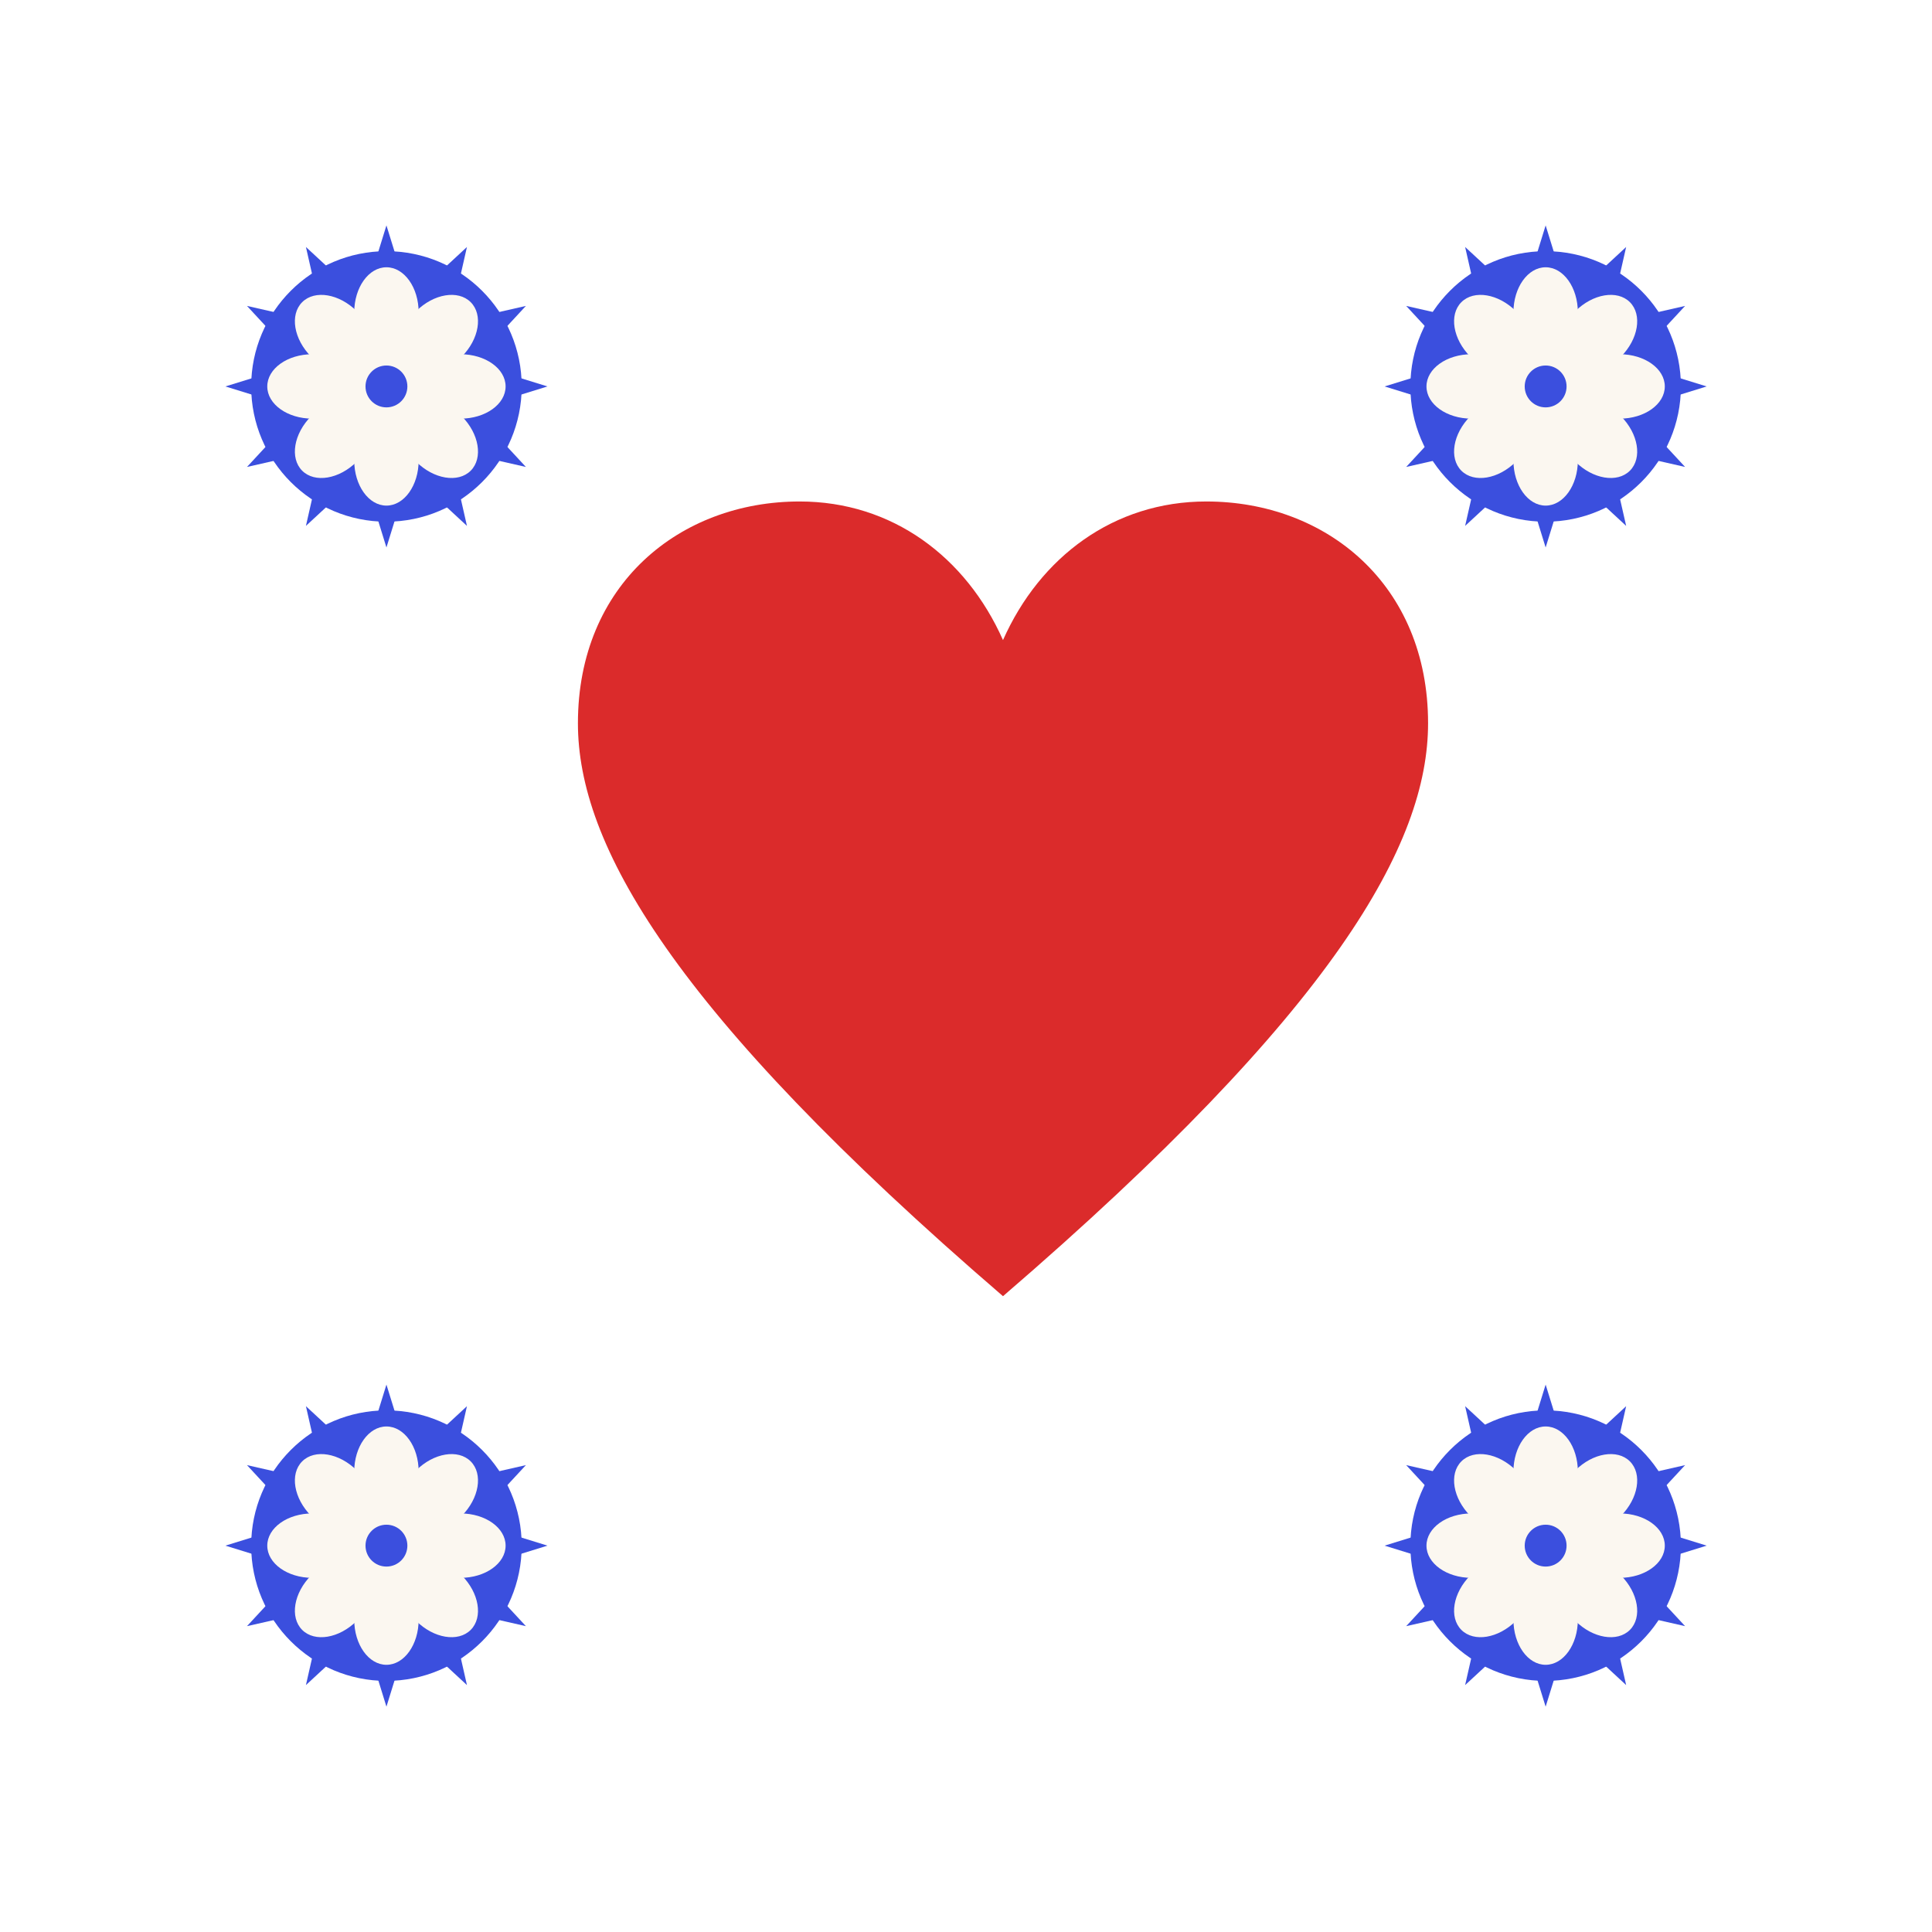
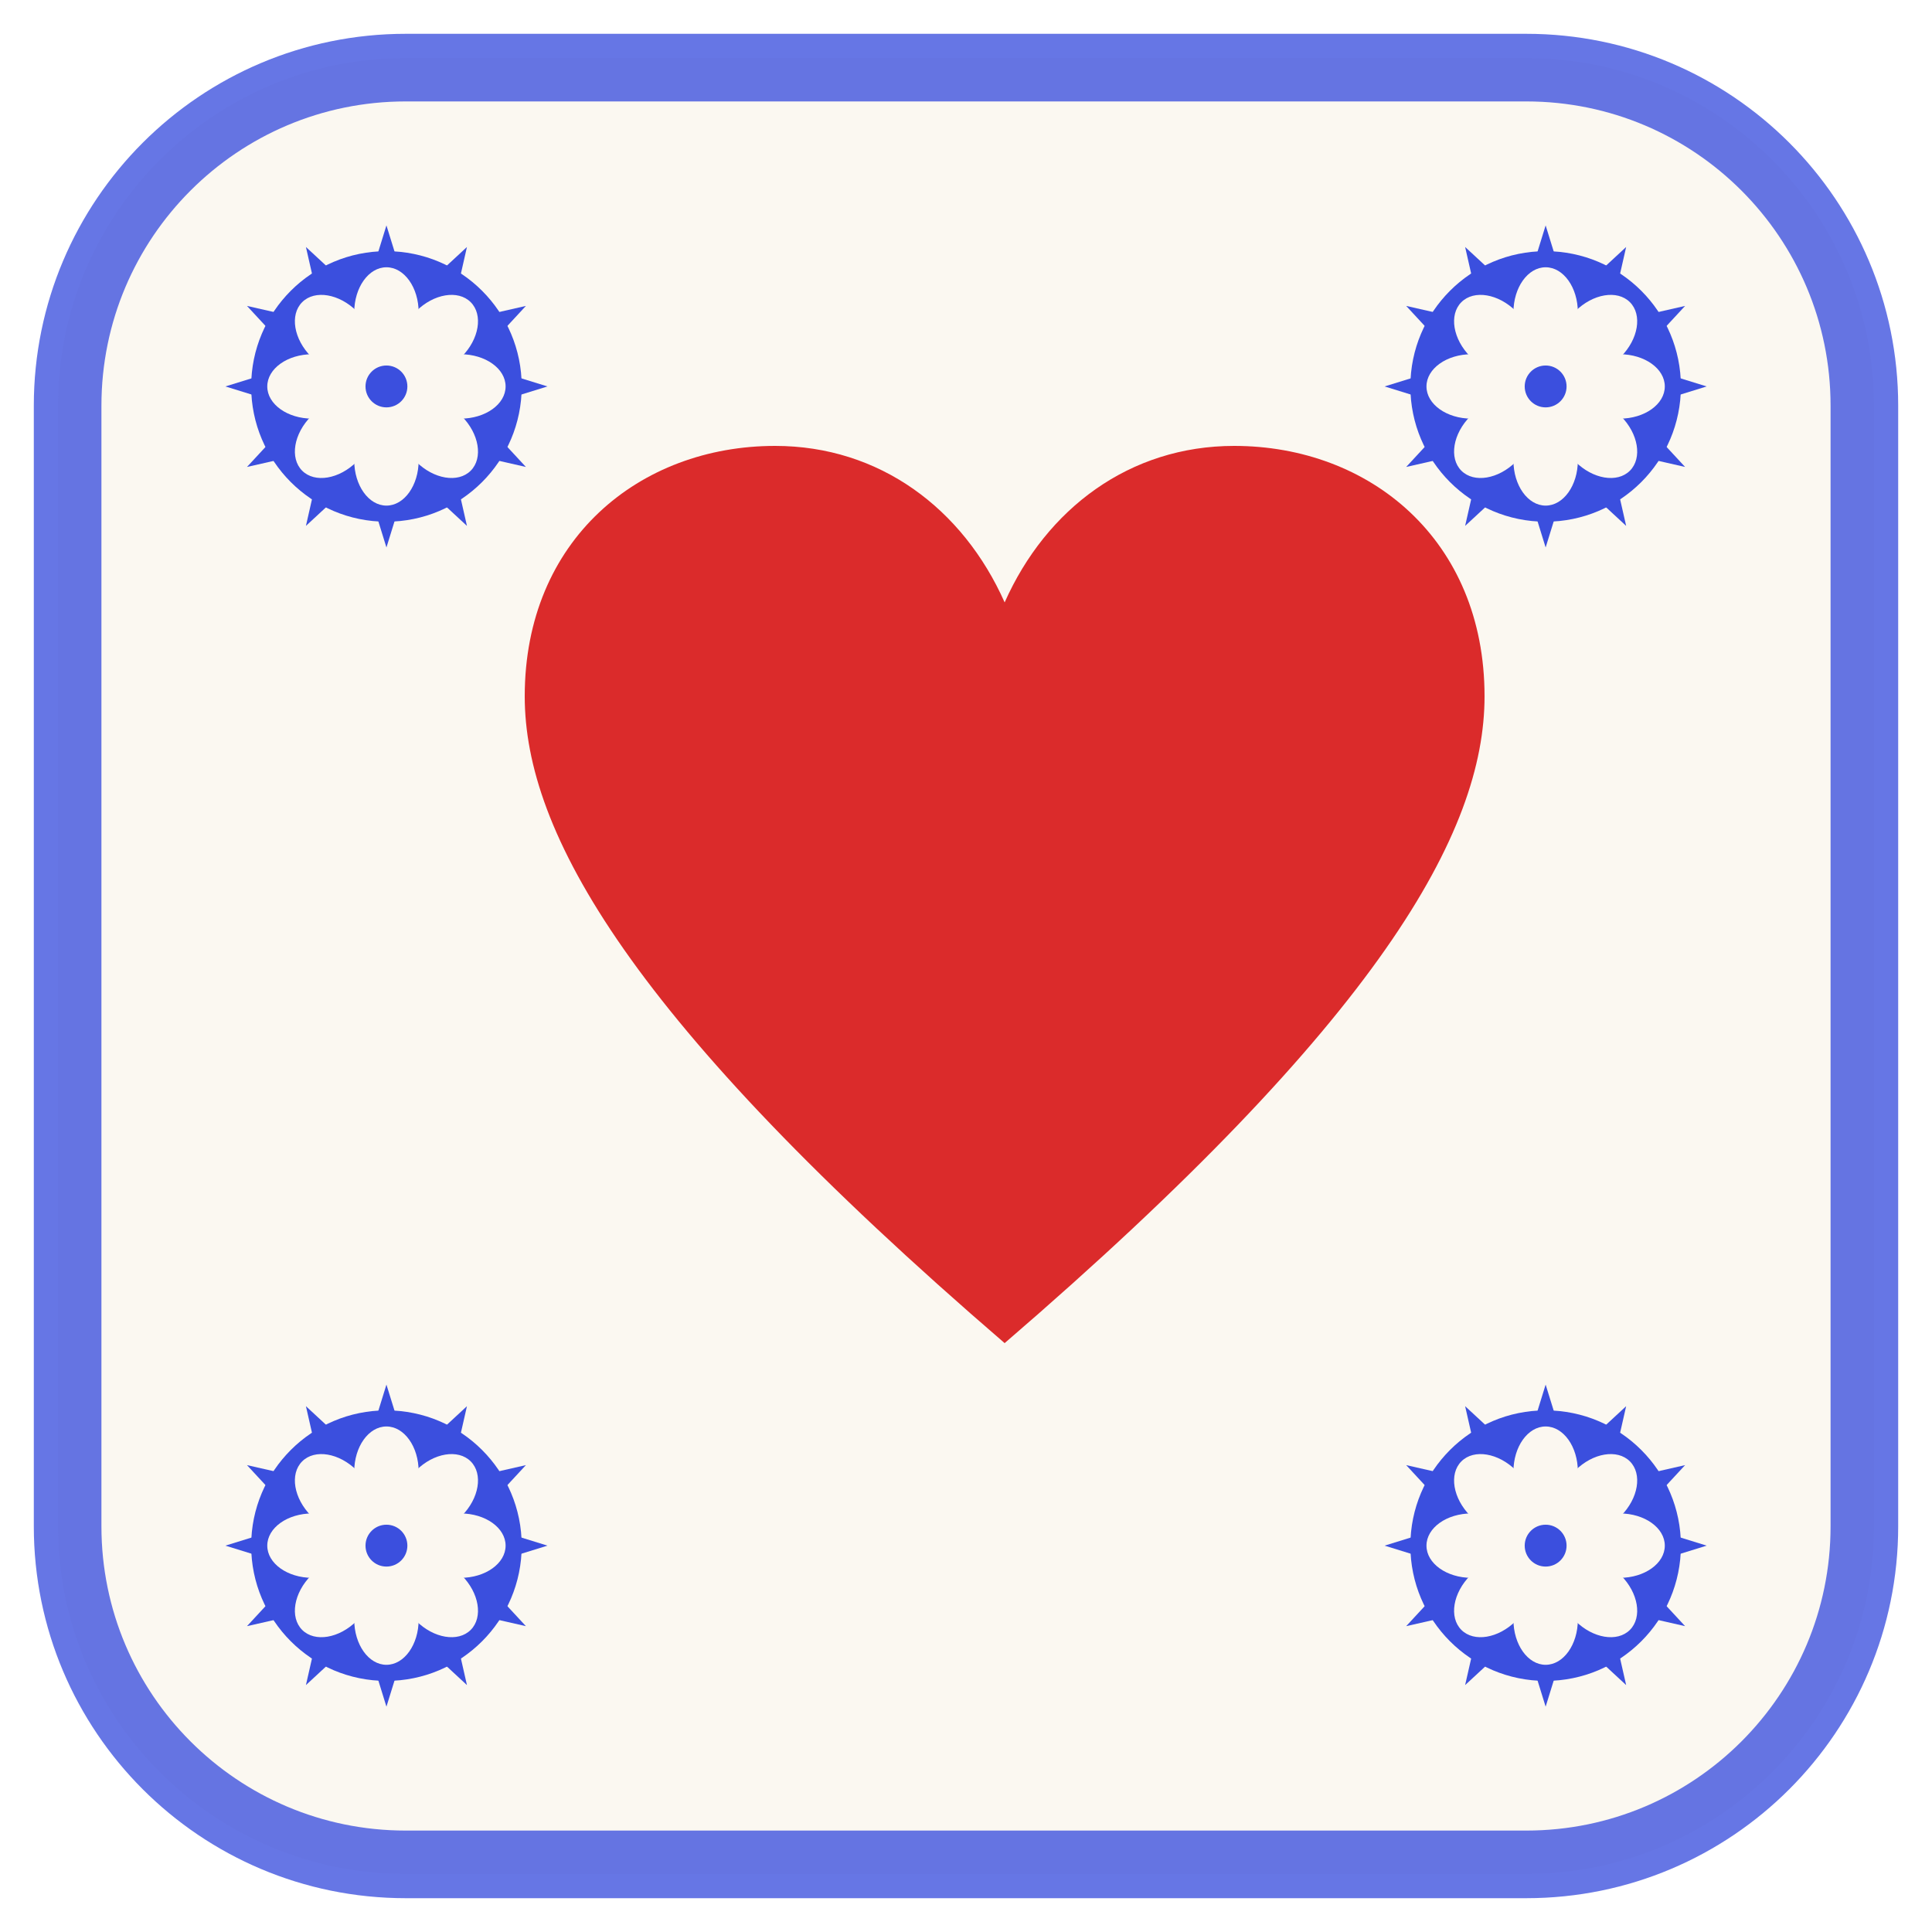
<svg xmlns="http://www.w3.org/2000/svg" viewBox="0 0 100 100" width="100" height="100">
  <defs>
    <path id="s" d="M60 10 L66.5 31 L53.5 31 Z" />
    <ellipse id="p" cx="60" cy="37" rx="10" ry="14" />
    <path id="a" d="M60 6 C70 30 70 38 60 58 C50 38 50 30 60 6 Z" />
    <path id="b" d="M60 22 C66 38 66 44 60 58 C54 44 54 38 60 22 Z" />
    <g id="ros">
      <g fill="#3B4FDE">
        <use href="#s" transform="rotate(0 60 60)" />
        <use href="#s" transform="rotate(30 60 60)" />
        <use href="#s" transform="rotate(60 60 60)" />
        <use href="#s" transform="rotate(90 60 60)" />
        <use href="#s" transform="rotate(120 60 60)" />
        <use href="#s" transform="rotate(150 60 60)" />
        <use href="#s" transform="rotate(180 60 60)" />
        <use href="#s" transform="rotate(210 60 60)" />
        <use href="#s" transform="rotate(240 60 60)" />
        <use href="#s" transform="rotate(270 60 60)" />
        <use href="#s" transform="rotate(300 60 60)" />
        <use href="#s" transform="rotate(330 60 60)" />
        <circle cx="60" cy="60" r="42" />
      </g>
      <g fill="#FBF7F0">
        <use href="#p" transform="rotate(0 60 60)" />
        <use href="#p" transform="rotate(45 60 60)" />
        <use href="#p" transform="rotate(90 60 60)" />
        <use href="#p" transform="rotate(135 60 60)" />
        <use href="#p" transform="rotate(180 60 60)" />
        <use href="#p" transform="rotate(225 60 60)" />
        <use href="#p" transform="rotate(270 60 60)" />
        <use href="#p" transform="rotate(315 60 60)" />
        <circle cx="60" cy="60" r="14" />
      </g>
      <circle cx="60" cy="60" r="6.5" fill="#3B4FDE" />
    </g>
    <g id="star">
      <g fill="#3B4FDE">
        <use href="#a" transform="rotate(0 60 60)" />
        <use href="#a" transform="rotate(45 60 60)" />
        <use href="#a" transform="rotate(90 60 60)" />
        <use href="#a" transform="rotate(135 60 60)" />
        <use href="#a" transform="rotate(180 60 60)" />
        <use href="#a" transform="rotate(225 60 60)" />
        <use href="#a" transform="rotate(270 60 60)" />
        <use href="#a" transform="rotate(315 60 60)" />
        <use href="#b" transform="rotate(22.5 60 60)" />
        <use href="#b" transform="rotate(67.5 60 60)" />
        <use href="#b" transform="rotate(112.5 60 60)" />
        <use href="#b" transform="rotate(157.5 60 60)" />
        <use href="#b" transform="rotate(202.5 60 60)" />
        <use href="#b" transform="rotate(247.5 60 60)" />
        <use href="#b" transform="rotate(292.5 60 60)" />
        <use href="#b" transform="rotate(337.5 60 60)" />
        <circle cx="60" cy="60" r="11" />
      </g>
      <circle cx="60" cy="60" r="5" fill="#FBF7F0" />
    </g>
    <g id="swr">
      <path fill="none" stroke="#3B4FDE" stroke-width="9" stroke-linecap="round" d="M8 112 C8 52 44 14 82 20 C110 25 120 56 102 74 C84 92 56 82 56 62 C56 48 72 42 80 52" />
      <g fill="#3B4FDE">
        <circle cx="82" cy="57" r="6" />
        <path d="M30 62 C18 54 12 42 14 30 C26 34 34 46 30 62 Z" />
        <path d="M52 38 C50 24 56 12 66 6 C70 18 66 32 52 38 Z" />
        <circle cx="17" cy="88" r="5" />
      </g>
    </g>
    <path id="hrt" fill="#DB2B2B" d="M50 88 C14 57 4 39 4 26 C4 11 15 2 28 2 C38 2 46 8 50 17 C54 8 62 2 72 2 C85 2 96 11 96 26 C96 39 86 57 50 88 Z" />
  </defs>
-   <use href="#hrt" transform="translate(28 25) scale(0.4783)" />
+   <rect x="3" y="3" width="94" height="94" rx="18" fill="#FBF7F0" opacity=".9" />
+   <rect x="3.5" y="3.5" width="93" height="93" rx="17.5" fill="none" stroke="#3B4FDE" stroke-width="3.5" opacity=".78" />
+   <use href="#hrt" transform="translate(25 22) scale(0.54)" />
  <use href="#ros" transform="translate(10 10) scale(0.1667)" />
  <use href="#ros" transform="translate(70 10) scale(0.1667)" />
  <use href="#ros" transform="translate(10 70) scale(0.1667)" />
  <use href="#ros" transform="translate(70 70) scale(0.1667)" />
</svg>
